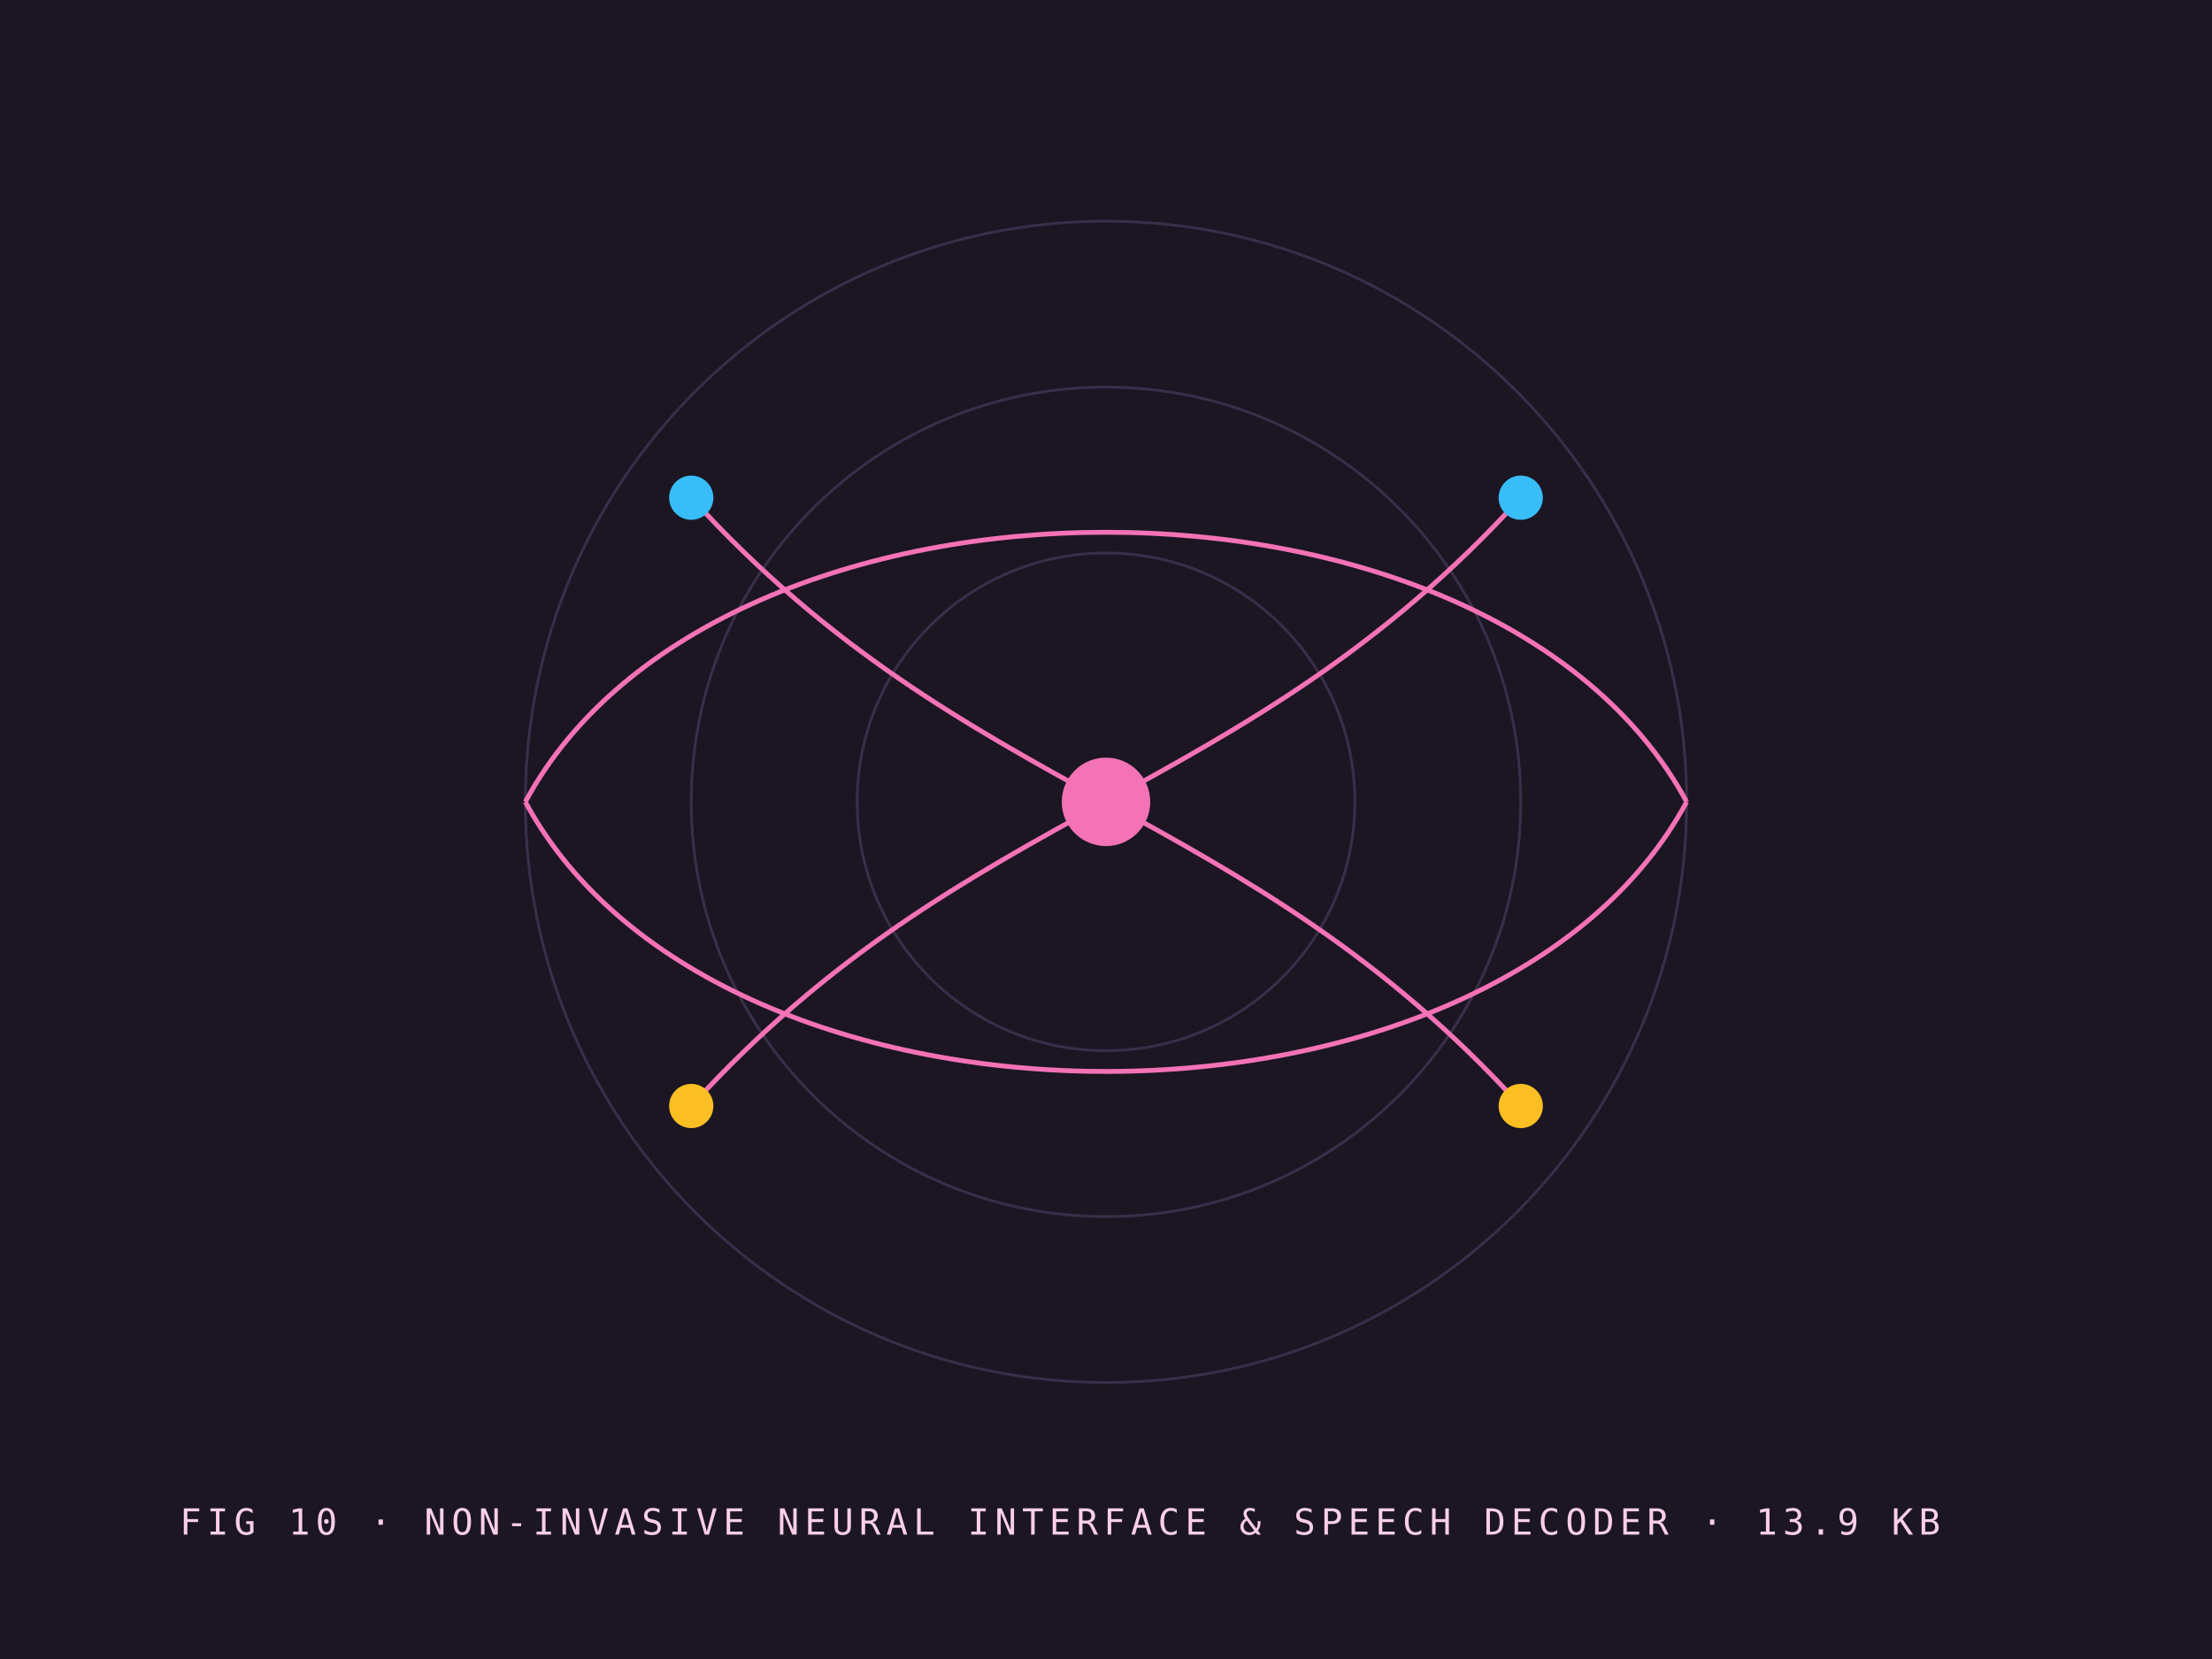
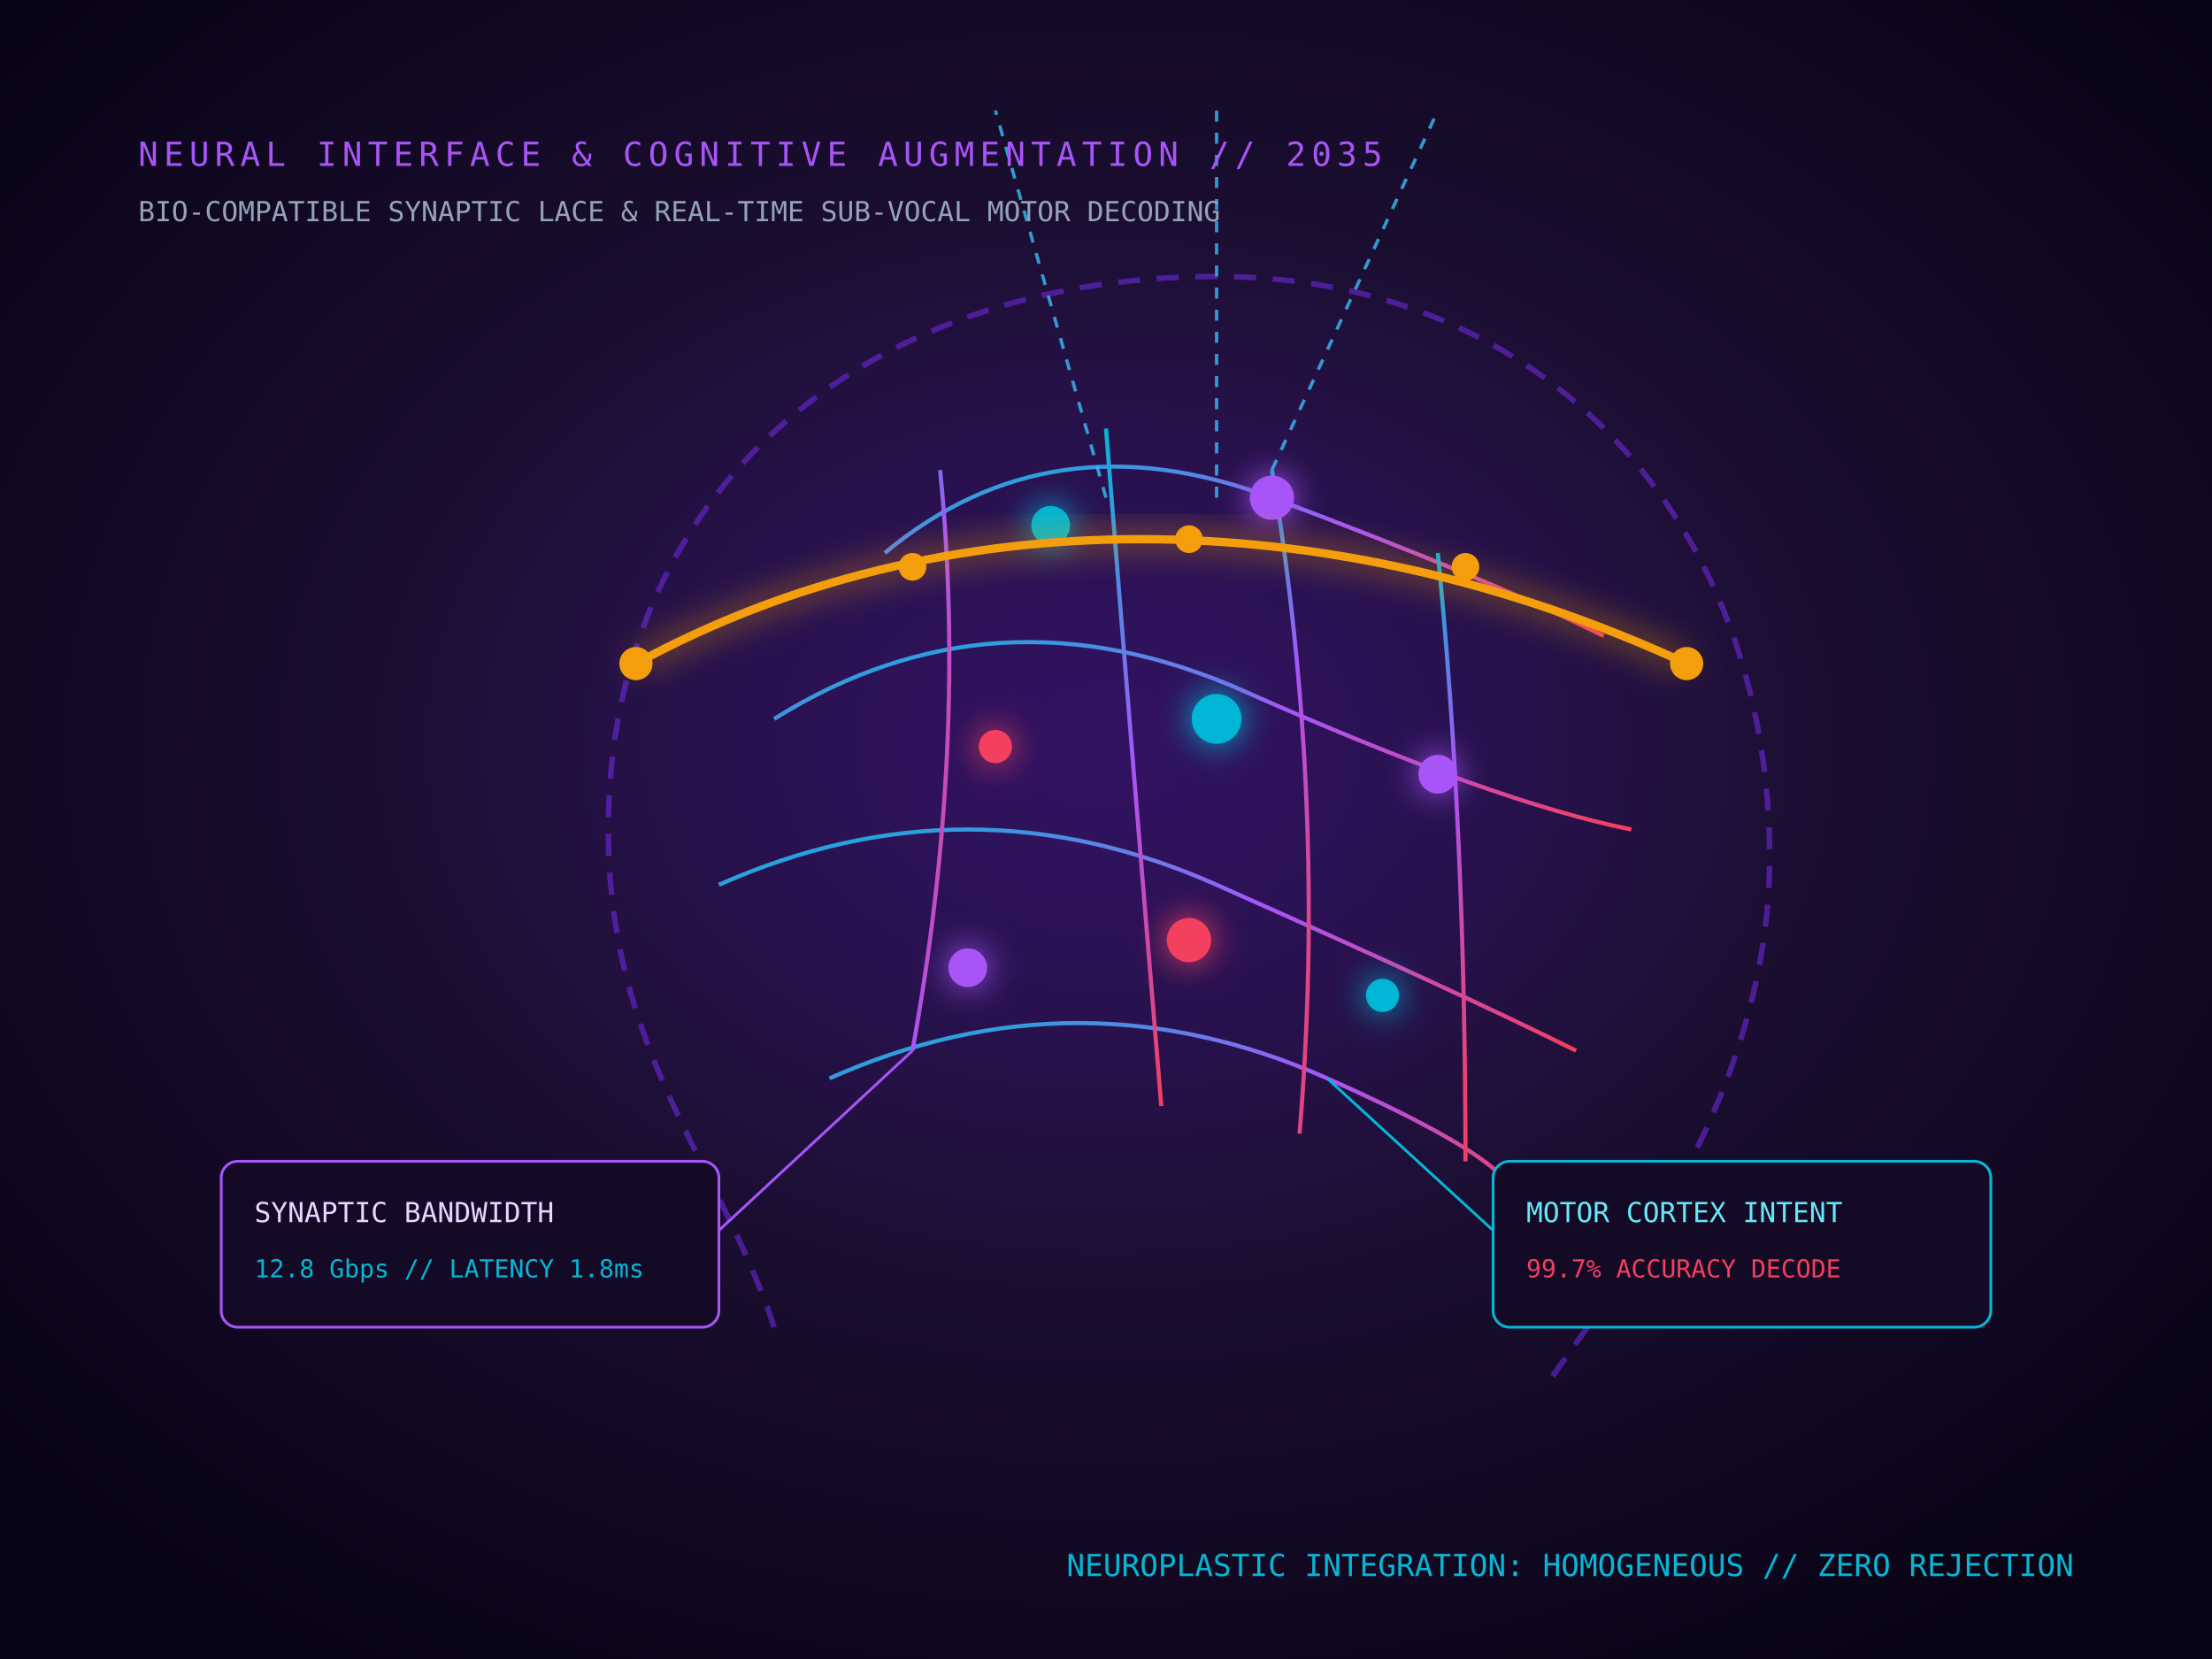
- <svg xmlns="http://www.w3.org/2000/svg" viewBox="0 0 800 600" width="800" height="600">
-   <rect width="800" height="600" fill="#1B1622" />
-   <g stroke="#3B2E4A" stroke-width="1" fill="none">
-     <circle cx="400" cy="290" r="210" />
-     <circle cx="400" cy="290" r="150" />
-     <circle cx="400" cy="290" r="90" />
+ <svg xmlns="http://www.w3.org/2000/svg" viewBox="0 0 800 600" width="800" height="600" preserveAspectRatio="xMidYMid slice">
+   <defs>
+     <radialGradient id="bciGlow" cx="50%" cy="45%" r="65%">
+       <stop offset="0%" stop-color="#4C1D95" stop-opacity="0.6" />
+       <stop offset="50%" stop-color="#1E1035" stop-opacity="0.85" />
+       <stop offset="100%" stop-color="#080314" stop-opacity="1" />
+     </radialGradient>
+     <linearGradient id="neuralFlow" x1="0%" y1="0%" x2="100%" y2="100%">
+       <stop offset="0%" stop-color="#06B6D4" />
+       <stop offset="50%" stop-color="#A855F7" />
+       <stop offset="100%" stop-color="#F43F5E" />
+     </linearGradient>
+     <filter id="bciBloom" x="-20%" y="-20%" width="140%" height="140%">
+       <feGaussianBlur stdDeviation="6" result="blur" />
+       <feMerge>
+         <feMergeNode in="blur" />
+         <feMergeNode in="SourceGraphic" />
+       </feMerge>
+     </filter>
+   </defs>
+   <rect width="800" height="600" fill="#080314" />
+   <rect width="800" height="600" fill="url(#bciGlow)" />
+   <path d="M 280 480 C 260 420, 220 380, 220 300 C 220 180, 310 100, 440 100 C 560 100, 640 190, 640 310 C 640 400, 580 470, 560 500" fill="none" stroke="#6D28D9" stroke-width="2" stroke-dasharray="8 6" opacity="0.6" />
+   <g stroke="url(#neuralFlow)" stroke-width="1.5" fill="none">
+     <path d="M 320 200 Q 380 150, 460 180 T 580 230" />
+     <path d="M 280 260 Q 360 210, 450 250 T 590 300" />
+     <path d="M 260 320 Q 350 280, 440 320 T 570 380" />
+     <path d="M 300 390 Q 390 350, 480 390 T 540 440" />
+     <path d="M 340 170 Q 350 270, 330 380" />
+     <path d="M 400 155 Q 410 280, 420 400" />
+     <path d="M 460 170 Q 480 290, 470 410" />
+     <path d="M 520 200 Q 530 300, 530 420" />
  </g>
-   <g stroke="#F472B6" stroke-width="1.75" fill="none">
-     <path d="M 190 290 C 260 160, 540 160, 610 290" />
-     <path d="M 190 290 C 260 420, 540 420, 610 290" />
-     <path d="M 250 180 C 350 290, 450 290, 550 400" />
-     <path d="M 250 400 C 350 290, 450 290, 550 180" />
+   <g filter="url(#bciBloom)">
+     <circle cx="380" cy="190" r="7" fill="#06B6D4" />
+     <circle cx="460" cy="180" r="8" fill="#A855F7" />
+     <circle cx="360" cy="270" r="6" fill="#F43F5E" />
+     <circle cx="440" cy="260" r="9" fill="#06B6D4" />
+     <circle cx="520" cy="280" r="7" fill="#A855F7" />
+     <circle cx="350" cy="350" r="7" fill="#A855F7" />
+     <circle cx="430" cy="340" r="8" fill="#F43F5E" />
+     <circle cx="500" cy="360" r="6" fill="#06B6D4" />
  </g>
-   <circle cx="400" cy="290" r="16" fill="#F472B6" />
-   <circle cx="250" cy="180" r="8" fill="#38BDF8" />
-   <circle cx="550" cy="180" r="8" fill="#38BDF8" />
-   <circle cx="250" cy="400" r="8" fill="#FBBF24" />
-   <circle cx="550" cy="400" r="8" fill="#FBBF24" />
-   <text x="65" y="555" fill="#FBCFE8" font-family="monospace" font-size="13" letter-spacing="2">FIG 10 · NON-INVASIVE NEURAL INTERFACE &amp; SPEECH DECODER · 13.9 KB</text>
+   <path d="M 230 240 C 340 180, 480 180, 610 240" fill="none" stroke="#F59E0B" stroke-width="3" filter="url(#bciBloom)" />
+   <circle cx="230" cy="240" r="6" fill="#F59E0B" />
+   <circle cx="330" cy="205" r="5" fill="#F59E0B" />
+   <circle cx="430" cy="195" r="5" fill="#F59E0B" />
+   <circle cx="530" cy="205" r="5" fill="#F59E0B" />
+   <circle cx="610" cy="240" r="6" fill="#F59E0B" />
+   <g stroke="#38BDF8" stroke-width="1.2" stroke-dasharray="4 4" opacity="0.8">
+     <line x1="440" y1="180" x2="440" y2="40" />
+     <line x1="460" y1="170" x2="520" y2="40" />
+     <line x1="400" y1="180" x2="360" y2="40" />
+   </g>
+   <rect x="80" y="420" width="180" height="60" rx="6" fill="#140A26" stroke="#A855F7" stroke-width="1" />
+   <text x="92" y="442" font-family="monospace" font-size="10" fill="#E9D5FF">SYNAPTIC BANDWIDTH</text>
+   <text x="92" y="462" font-family="monospace" font-size="9" fill="#06B6D4">12.8 Gbps // LATENCY 1.8ms</text>
+   <line x1="260" y1="445" x2="330" y2="380" stroke="#A855F7" stroke-width="1" />
+   <rect x="540" y="420" width="180" height="60" rx="6" fill="#140A26" stroke="#06B6D4" stroke-width="1" />
+   <text x="552" y="442" font-family="monospace" font-size="10" fill="#67E8F9">MOTOR CORTEX INTENT</text>
+   <text x="552" y="462" font-family="monospace" font-size="9" fill="#F43F5E">99.7% ACCURACY DECODE</text>
+   <line x1="540" y1="445" x2="480" y2="390" stroke="#06B6D4" stroke-width="1" />
+   <text x="50" y="60" font-family="monospace" font-size="12" fill="#A855F7" letter-spacing="2">NEURAL INTERFACE &amp; COGNITIVE AUGMENTATION // 2035</text>
+   <text x="50" y="80" font-family="monospace" font-size="10" fill="#94A3B8">BIO-COMPATIBLE SYNAPTIC LACE &amp; REAL-TIME SUB-VOCAL MOTOR DECODING</text>
+   <text x="750" y="570" font-family="monospace" font-size="11" fill="#06B6D4" text-anchor="end">NEUROPLASTIC INTEGRATION: HOMOGENEOUS // ZERO REJECTION</text>
</svg>
